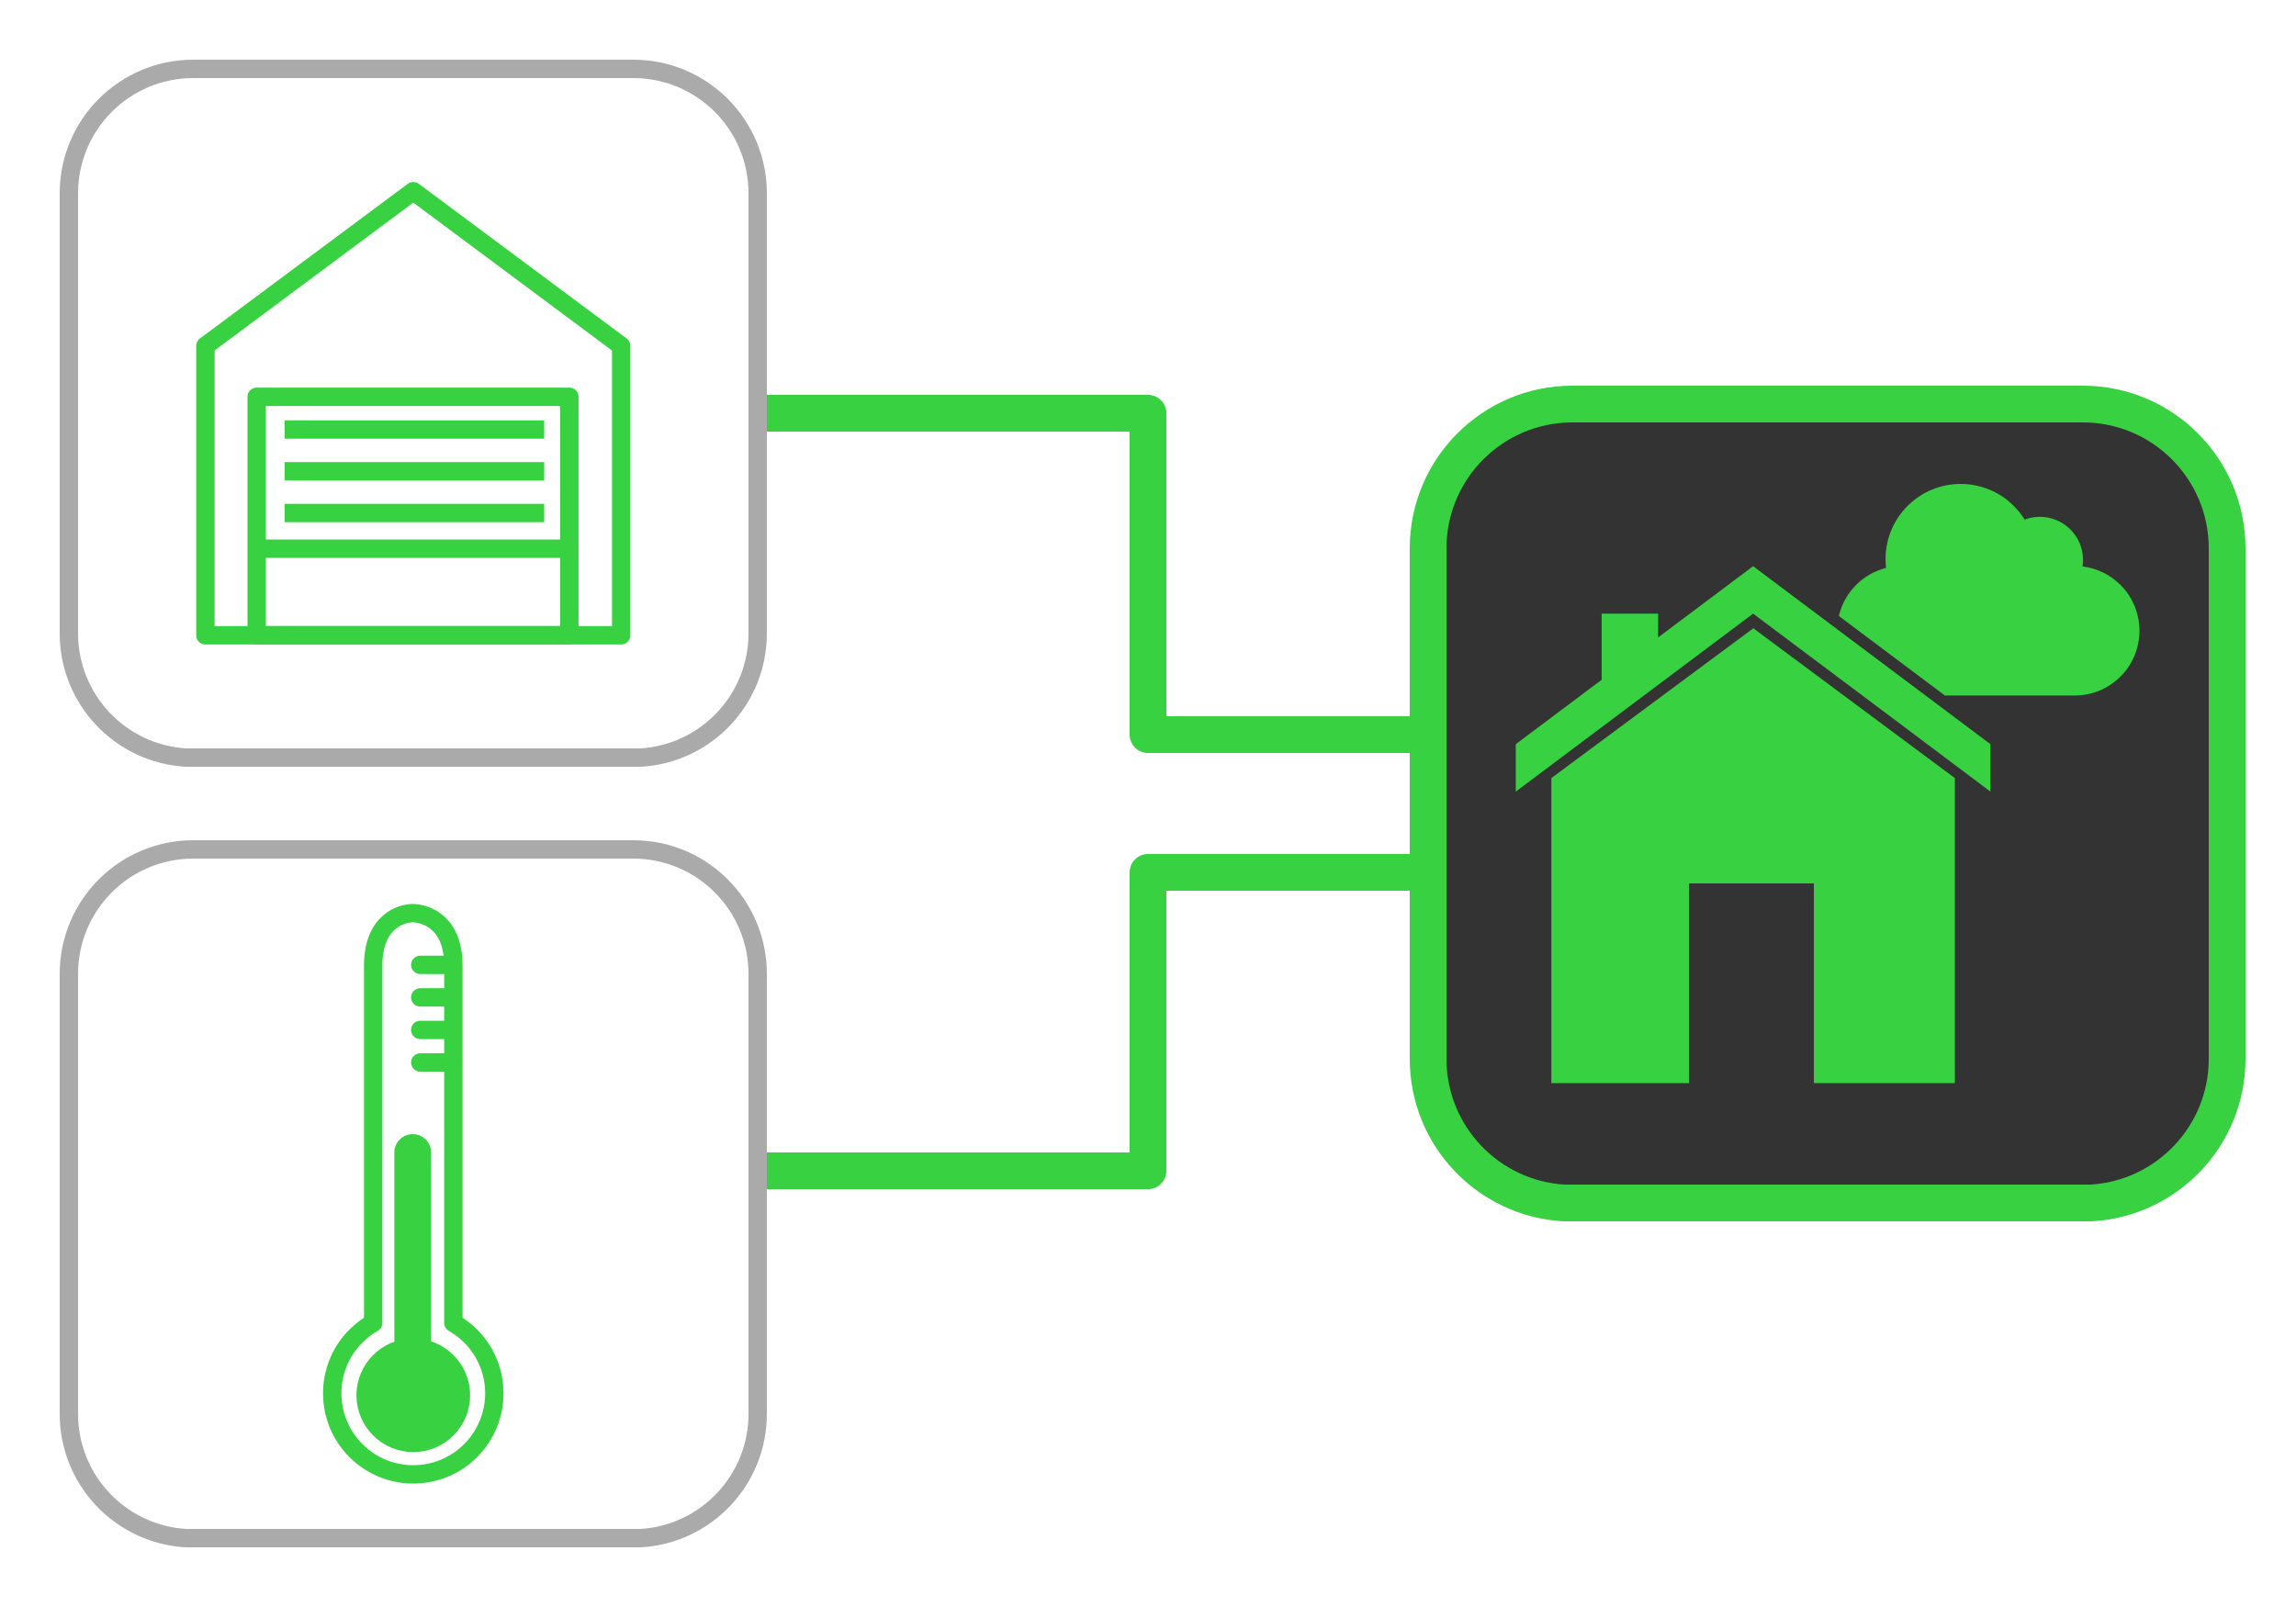
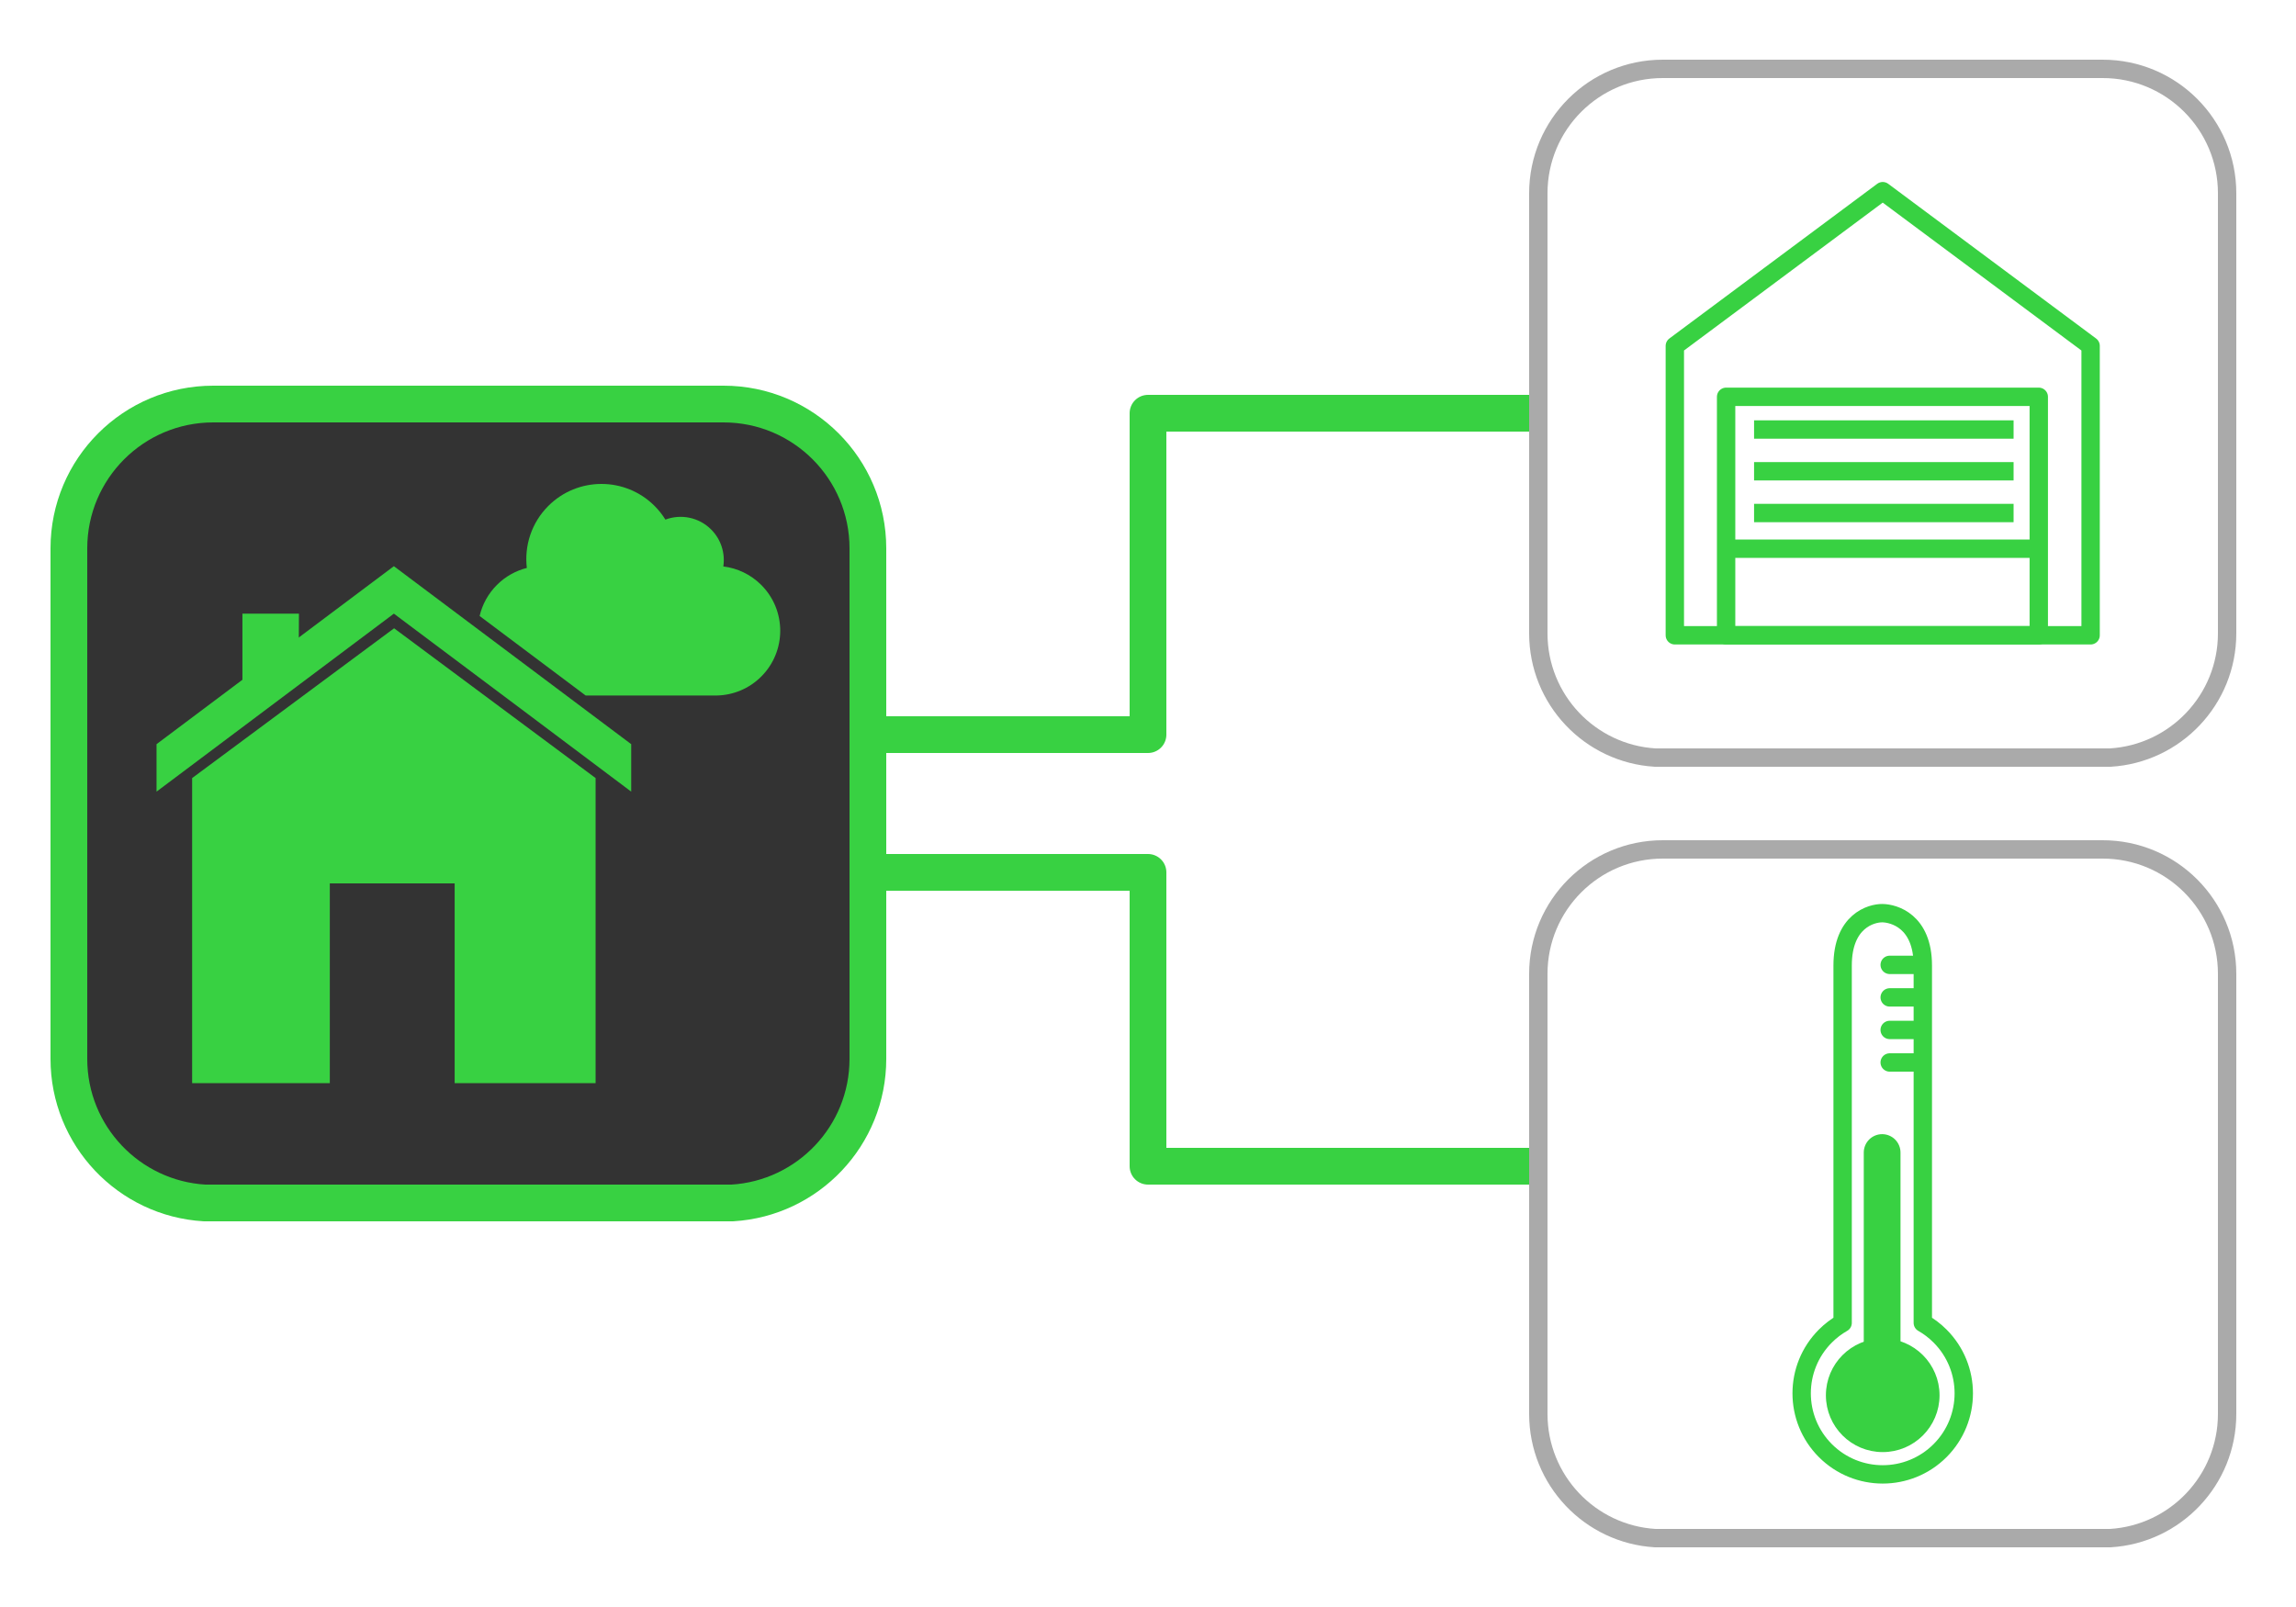
<svg xmlns="http://www.w3.org/2000/svg" version="1.1" viewBox="0 0 500 350" width="500pt" height="350pt">
  <defs />
  <g stroke="none" stroke-opacity="1" stroke-dasharray="none" fill="none" fill-opacity="1">
    <g>
-       <path d="M 15 212.1 L 15 212.1 L 15 307.949 C 15 307.949 15 307.949 15 307.949 C 15 322.365 26.256 334.152 40.459 335 L 139.541 335 C 153.744 334.152 165 322.365 165 307.949 L 165 212.1 C 165 197.133 152.867 185 137.9 185 L 42.1 185 C 27.133 185 15 197.133 15 212.1 C 15 212.1 15 212.1 15 212.1 Z" stroke="#aaa" stroke-linecap="round" stroke-linejoin="round" stroke-width="4" />
-       <path d="M 98.731 288.119 L 98.731 210.296 C 98.731 200.574 92.385 198.922 89.949 198.884 C 87.514 198.846 81.269 200.574 81.269 210.296 L 81.269 288.119 C 79.927 288.883 78.663 289.838 77.518 290.983 C 70.625 297.877 70.625 309.053 77.518 315.947 C 84.412 322.84 95.588 322.84 102.482 315.947 C 109.375 309.053 109.375 297.877 102.482 290.983 C 101.337 289.838 100.073 288.883 98.731 288.119 Z" stroke="#38d142" stroke-linecap="round" stroke-linejoin="round" stroke-width="4" />
-       <line x1="97.931" y1="210.145" x2="91.518" y2="210.145" stroke="#38d142" stroke-linecap="round" stroke-linejoin="round" stroke-width="4" />
-       <line x1="97.931" y1="217.231" x2="91.518" y2="217.231" stroke="#38d142" stroke-linecap="round" stroke-linejoin="round" stroke-width="4" />
-       <line x1="97.931" y1="224.317" x2="91.518" y2="224.317" stroke="#38d142" stroke-linecap="round" stroke-linejoin="round" stroke-width="4" />
-       <line x1="97.931" y1="231.403" x2="91.518" y2="231.403" stroke="#38d142" stroke-linecap="round" stroke-linejoin="round" stroke-width="4" />
-       <circle cx="90" cy="303.888" r="11.874" fill="#38d142" />
-       <circle cx="90" cy="303.888" r="11.874" stroke="#38d142" stroke-linecap="round" stroke-linejoin="round" stroke-width="1" />
-       <line x1="89.873" y1="251.016" x2="89.873" y2="303.138" stroke="#38d142" stroke-linecap="round" stroke-linejoin="round" stroke-width="8" />
-       <path d="M 90 41.635 L 44.728 75.331 L 44.728 138.365 L 135.272 138.365 L 135.272 75.331 Z" stroke="#38d142" stroke-linecap="round" stroke-linejoin="round" stroke-width="4" />
-       <rect x="55.895" y="86.424" width="68.089" height="51.942" stroke="#38d142" stroke-linecap="round" stroke-linejoin="round" stroke-width="4" />
-       <line x1="56.348" y1="119.502" x2="123.682" y2="119.502" stroke="#38d142" stroke-linecap="round" stroke-linejoin="round" stroke-width="4" />
-       <line x1="63.984" y1="111.727" x2="116.499" y2="111.727" stroke="#38d142" stroke-linecap="square" stroke-linejoin="round" stroke-width="4" />
-       <line x1="63.984" y1="102.636" x2="116.499" y2="102.636" stroke="#38d142" stroke-linecap="square" stroke-linejoin="round" stroke-width="4" />
-       <line x1="63.984" y1="93.546" x2="116.499" y2="93.546" stroke="#38d142" stroke-linecap="square" stroke-linejoin="round" stroke-width="4" />
-       <path d="M 15 42.1 L 15 42.1 L 15 137.949 C 15 137.949 15 137.949 15 137.949 C 15 152.365 26.256 164.152 40.459 165 L 139.541 165 C 153.744 164.152 165 152.365 165 137.949 L 165 42.1 C 165 27.133 152.867 15 137.9 15 L 42.1 15 C 27.133 15 15 27.133 15 42.1 C 15 42.1 15 42.1 15 42.1 Z" stroke="#aaa" stroke-linecap="round" stroke-linejoin="round" stroke-width="4" />
-       <path d="M 311 119.436 L 311 119.436 L 311 230.621 C 311 230.621 311 230.621 311 230.621 C 311 247.344 324.057 261.016 340.533 262 L 455.467 262 C 471.942 261.016 485 247.344 485 230.621 L 485 119.436 C 485 102.074 470.926 88 453.564 88 L 342.436 88 C 325.074 88 311 102.074 311 119.436 C 311 119.436 311 119.436 311 119.436 Z" fill="#333" />
-       <path d="M 311 119.436 L 311 119.436 L 311 230.621 C 311 230.621 311 230.621 311 230.621 C 311 247.344 324.057 261.016 340.533 262 L 455.467 262 C 471.942 261.016 485 247.344 485 230.621 L 485 119.436 C 485 102.074 470.926 88 453.564 88 L 342.436 88 C 325.074 88 311 102.074 311 119.436 C 311 119.436 311 119.436 311 119.436 Z" stroke="#38d142" stroke-linecap="round" stroke-linejoin="round" stroke-width="8" />
-       <path d="M 423.542 151.481 L 452.172 151.477 C 455.659 151.386 459.118 150.011 461.779 147.35 C 467.288 141.841 467.288 132.909 461.779 127.4 C 459.461 125.082 456.537 123.74 453.517 123.372 C 453.943 120.523 453.06 117.516 450.867 115.322 C 448.173 112.629 444.253 111.911 440.905 113.168 C 440.251 112.11 439.465 111.11 438.547 110.192 C 432.157 103.803 421.797 103.803 415.407 110.192 C 411.719 113.88 410.16 118.89 410.729 123.696 L 410.729 123.696 C 408.341 124.298 406.079 125.532 404.211 127.4 C 402.28 129.331 401.026 131.683 400.448 134.16 Z" fill="#38d142" />
-       <path d="M 381.774 123.315 L 433.457 162.078 L 433.457 172.414 L 410.065 154.85 L 381.774 133.651 L 330.09 172.414 L 330.09 162.078 Z" fill="#38d142" />
-       <path d="M 348.792 133.651 L 361.1 133.651 L 361.059 141.873 L 348.792 151.613 Z" fill="#38d142" />
-       <path d="M 337.842 169.462 L 381.823 136.838 L 425.705 169.462 L 425.705 235.9 L 395.011 235.9 L 395.011 192.4 L 367.823 192.4 L 367.823 235.9 L 337.842 235.9 Z" fill="#38d142" />
-       <path d="M 167 90 L 250 90 L 250 136 L 250 160 L 270 160 L 307 160" stroke="#38d142" stroke-linecap="butt" stroke-linejoin="round" stroke-width="8" />
-       <path d="M 167 255 L 215 255 L 250 255 L 250 213 L 250 190 L 307 190" stroke="#38d142" stroke-linecap="butt" stroke-linejoin="round" stroke-width="8" />
+       <path d="M 335 212.1 L 335 212.1 L 335 307.949 C 335 307.949 335 307.949 335 307.949 C 335 322.365 346.256 334.152 360.459 335 L 459.541 335 C 473.744 334.152 485 322.365 485 307.949 L 485 212.1 C 485 197.133 472.867 185 457.9 185 L 362.1 185 C 347.133 185 335 197.133 335 212.1 C 335 212.1 335 212.1 335 212.1 Z" stroke="#aaa" stroke-linecap="round" stroke-linejoin="round" stroke-width="4" />
+       <path d="M 418.731 288.119 L 418.731 210.296 C 418.731 200.574 412.385 198.922 409.949 198.884 C 407.514 198.846 401.269 200.574 401.269 210.296 L 401.269 288.119 C 399.927 288.883 398.663 289.838 397.518 290.983 C 390.625 297.877 390.625 309.053 397.518 315.947 C 404.412 322.84 415.588 322.84 422.482 315.947 C 429.375 309.053 429.375 297.877 422.482 290.983 C 421.337 289.838 420.073 288.883 418.731 288.119 Z" stroke="#38d142" stroke-linecap="round" stroke-linejoin="round" stroke-width="4" />
+       <line x1="417.931" y1="210.145" x2="411.518" y2="210.145" stroke="#38d142" stroke-linecap="round" stroke-linejoin="round" stroke-width="4" />
+       <line x1="417.931" y1="217.231" x2="411.518" y2="217.231" stroke="#38d142" stroke-linecap="round" stroke-linejoin="round" stroke-width="4" />
+       <line x1="417.931" y1="224.317" x2="411.518" y2="224.317" stroke="#38d142" stroke-linecap="round" stroke-linejoin="round" stroke-width="4" />
+       <line x1="417.931" y1="231.403" x2="411.518" y2="231.403" stroke="#38d142" stroke-linecap="round" stroke-linejoin="round" stroke-width="4" />
+       <circle cx="410" cy="303.888" r="11.874" fill="#38d142" />
+       <circle cx="410" cy="303.888" r="11.874" stroke="#38d142" stroke-linecap="round" stroke-linejoin="round" stroke-width="1" />
+       <line x1="409.873" y1="251.016" x2="409.873" y2="303.138" stroke="#38d142" stroke-linecap="round" stroke-linejoin="round" stroke-width="8" />
+       <path d="M 335 42.1 L 335 42.1 L 335 137.949 C 335 137.949 335 137.949 335 137.949 C 335 152.365 346.256 164.152 360.459 165 L 459.541 165 C 473.744 164.152 485 152.365 485 137.949 L 485 42.1 C 485 27.133 472.867 15 457.9 15 L 362.1 15 C 347.133 15 335 27.133 335 42.1 C 335 42.1 335 42.1 335 42.1 Z" stroke="#aaa" stroke-linecap="round" stroke-linejoin="round" stroke-width="4" />
+       <path d="M 410 41.635 L 364.728 75.331 L 364.728 138.365 L 455.272 138.365 L 455.272 75.331 Z" stroke="#38d142" stroke-linecap="round" stroke-linejoin="round" stroke-width="4" />
+       <rect x="375.895" y="86.424" width="68.089" height="51.942" stroke="#38d142" stroke-linecap="round" stroke-linejoin="round" stroke-width="4" />
+       <line x1="376.348" y1="119.502" x2="443.682" y2="119.502" stroke="#38d142" stroke-linecap="round" stroke-linejoin="round" stroke-width="4" />
+       <line x1="383.984" y1="111.727" x2="436.499" y2="111.727" stroke="#38d142" stroke-linecap="square" stroke-linejoin="round" stroke-width="4" />
+       <line x1="383.984" y1="102.636" x2="436.499" y2="102.636" stroke="#38d142" stroke-linecap="square" stroke-linejoin="round" stroke-width="4" />
+       <line x1="383.984" y1="93.546" x2="436.499" y2="93.546" stroke="#38d142" stroke-linecap="square" stroke-linejoin="round" stroke-width="4" />
+       <path d="M 15 119.436 L 15 119.436 L 15 230.621 C 15 230.621 15 230.621 15 230.621 C 15 247.344 28.057 261.016 44.533 262 L 159.467 262 C 175.943 261.016 189 247.344 189 230.621 L 189 119.436 C 189 102.074 174.926 88 157.564 88 L 46.436 88 C 29.074 88 15 102.074 15 119.436 C 15 119.436 15 119.436 15 119.436 Z" fill="#333" />
+       <path d="M 15 119.436 L 15 119.436 L 15 230.621 C 15 230.621 15 230.621 15 230.621 C 15 247.344 28.057 261.016 44.533 262 L 159.467 262 C 175.943 261.016 189 247.344 189 230.621 L 189 119.436 C 189 102.074 174.926 88 157.564 88 L 46.436 88 C 29.074 88 15 102.074 15 119.436 C 15 119.436 15 119.436 15 119.436 Z" stroke="#38d142" stroke-linecap="round" stroke-linejoin="round" stroke-width="8" />
+       <path d="M 127.542 151.481 L 156.172 151.477 C 159.659 151.386 163.118 150.011 165.779 147.35 C 171.288 141.841 171.288 132.909 165.779 127.4 C 163.461 125.082 160.537 123.74 157.517 123.372 C 157.943 120.523 157.06 117.516 154.867 115.322 C 152.173 112.629 148.253 111.911 144.905 113.168 C 144.251 112.11 143.465 111.11 142.547 110.192 C 136.157 103.803 125.797 103.803 119.407 110.192 C 115.719 113.88 114.16 118.89 114.729 123.696 L 114.729 123.696 C 112.341 124.298 110.079 125.532 108.211 127.4 C 106.28 129.331 105.026 131.683 104.448 134.16 Z" fill="#38d142" />
+       <path d="M 85.774 123.315 L 137.457 162.078 L 137.457 172.414 L 114.065 154.85 L 85.774 133.651 L 34.09 172.414 L 34.09 162.078 Z" fill="#38d142" />
+       <path d="M 52.792 133.651 L 65.1 133.651 L 65.059 141.873 L 52.792 151.613 Z" fill="#38d142" />
+       <path d="M 41.842 169.462 L 85.823 136.838 L 129.705 169.462 L 129.705 235.9 L 99.011 235.9 L 99.011 192.4 L 71.823 192.4 L 71.823 235.9 L 41.842 235.9 Z" fill="#38d142" />
+       <path d="M 333 90 L 250 90 L 250 136 L 250 160 L 193 160" stroke="#38d142" stroke-linecap="butt" stroke-linejoin="round" stroke-width="8" />
+       <path d="M 333 254 L 320 254 L 250 254 L 250 215 L 250 190 L 193 190" stroke="#38d142" stroke-linecap="butt" stroke-linejoin="round" stroke-width="8" />
    </g>
  </g>
</svg>
